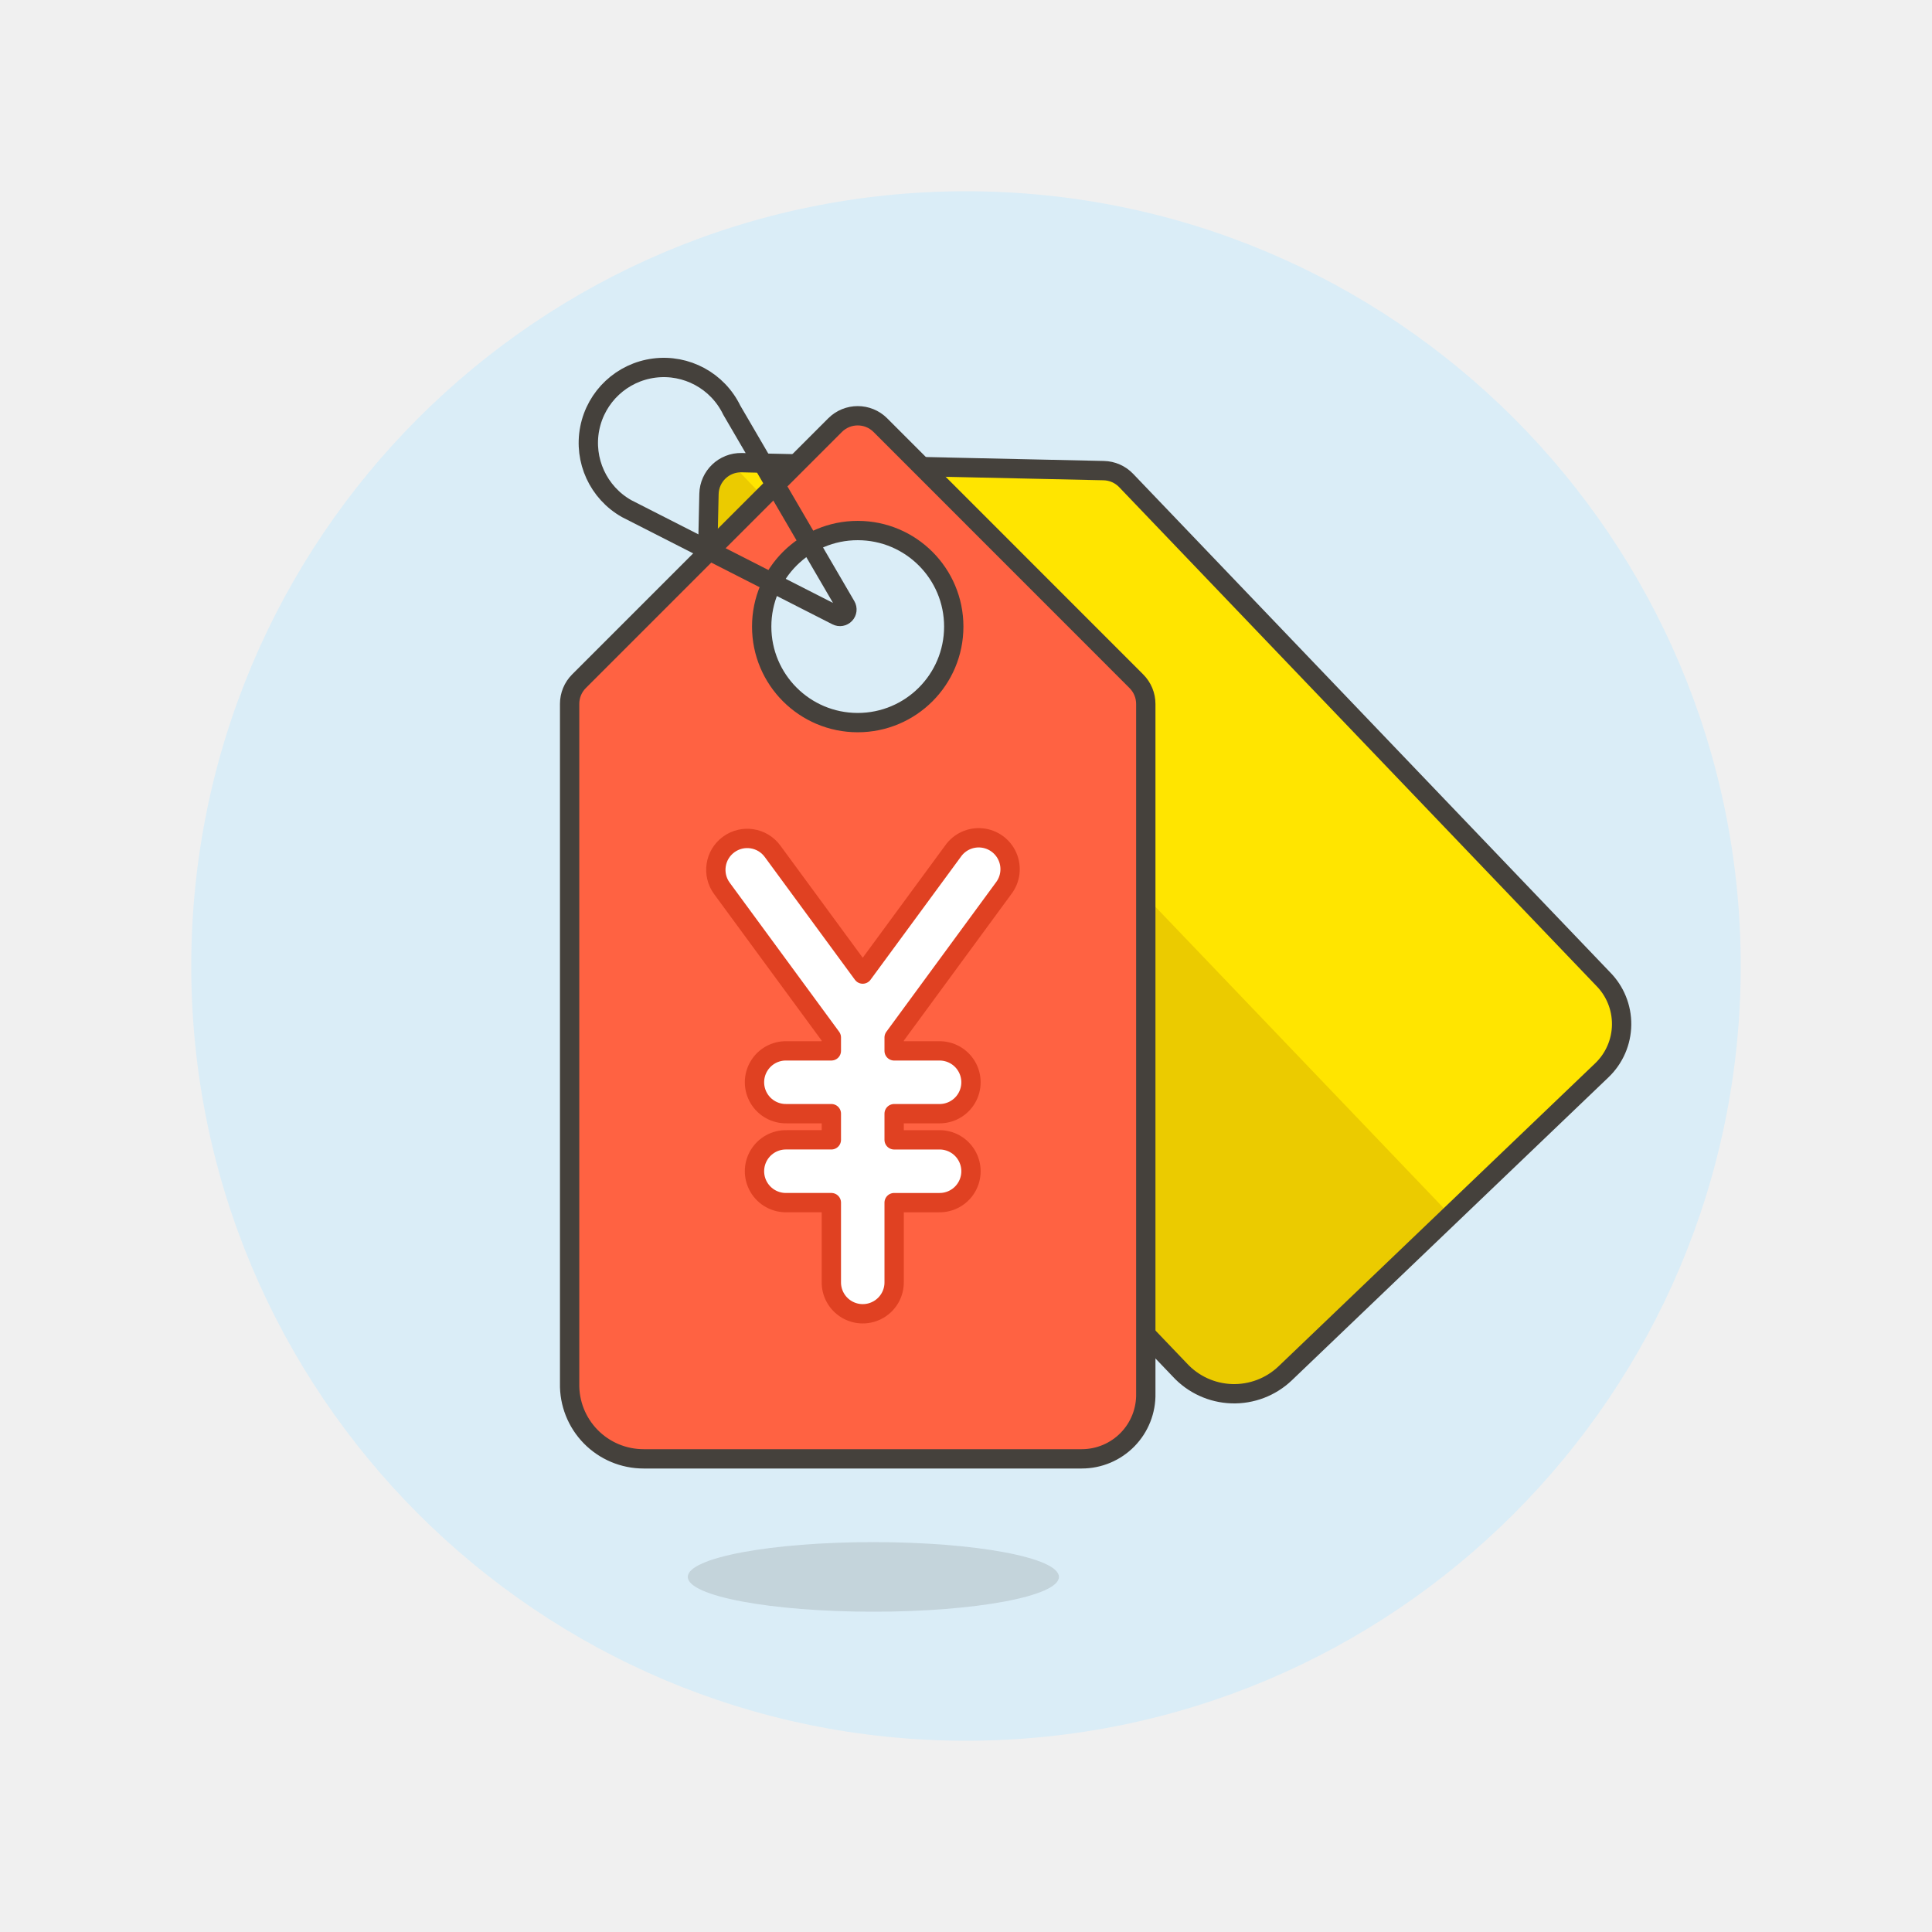
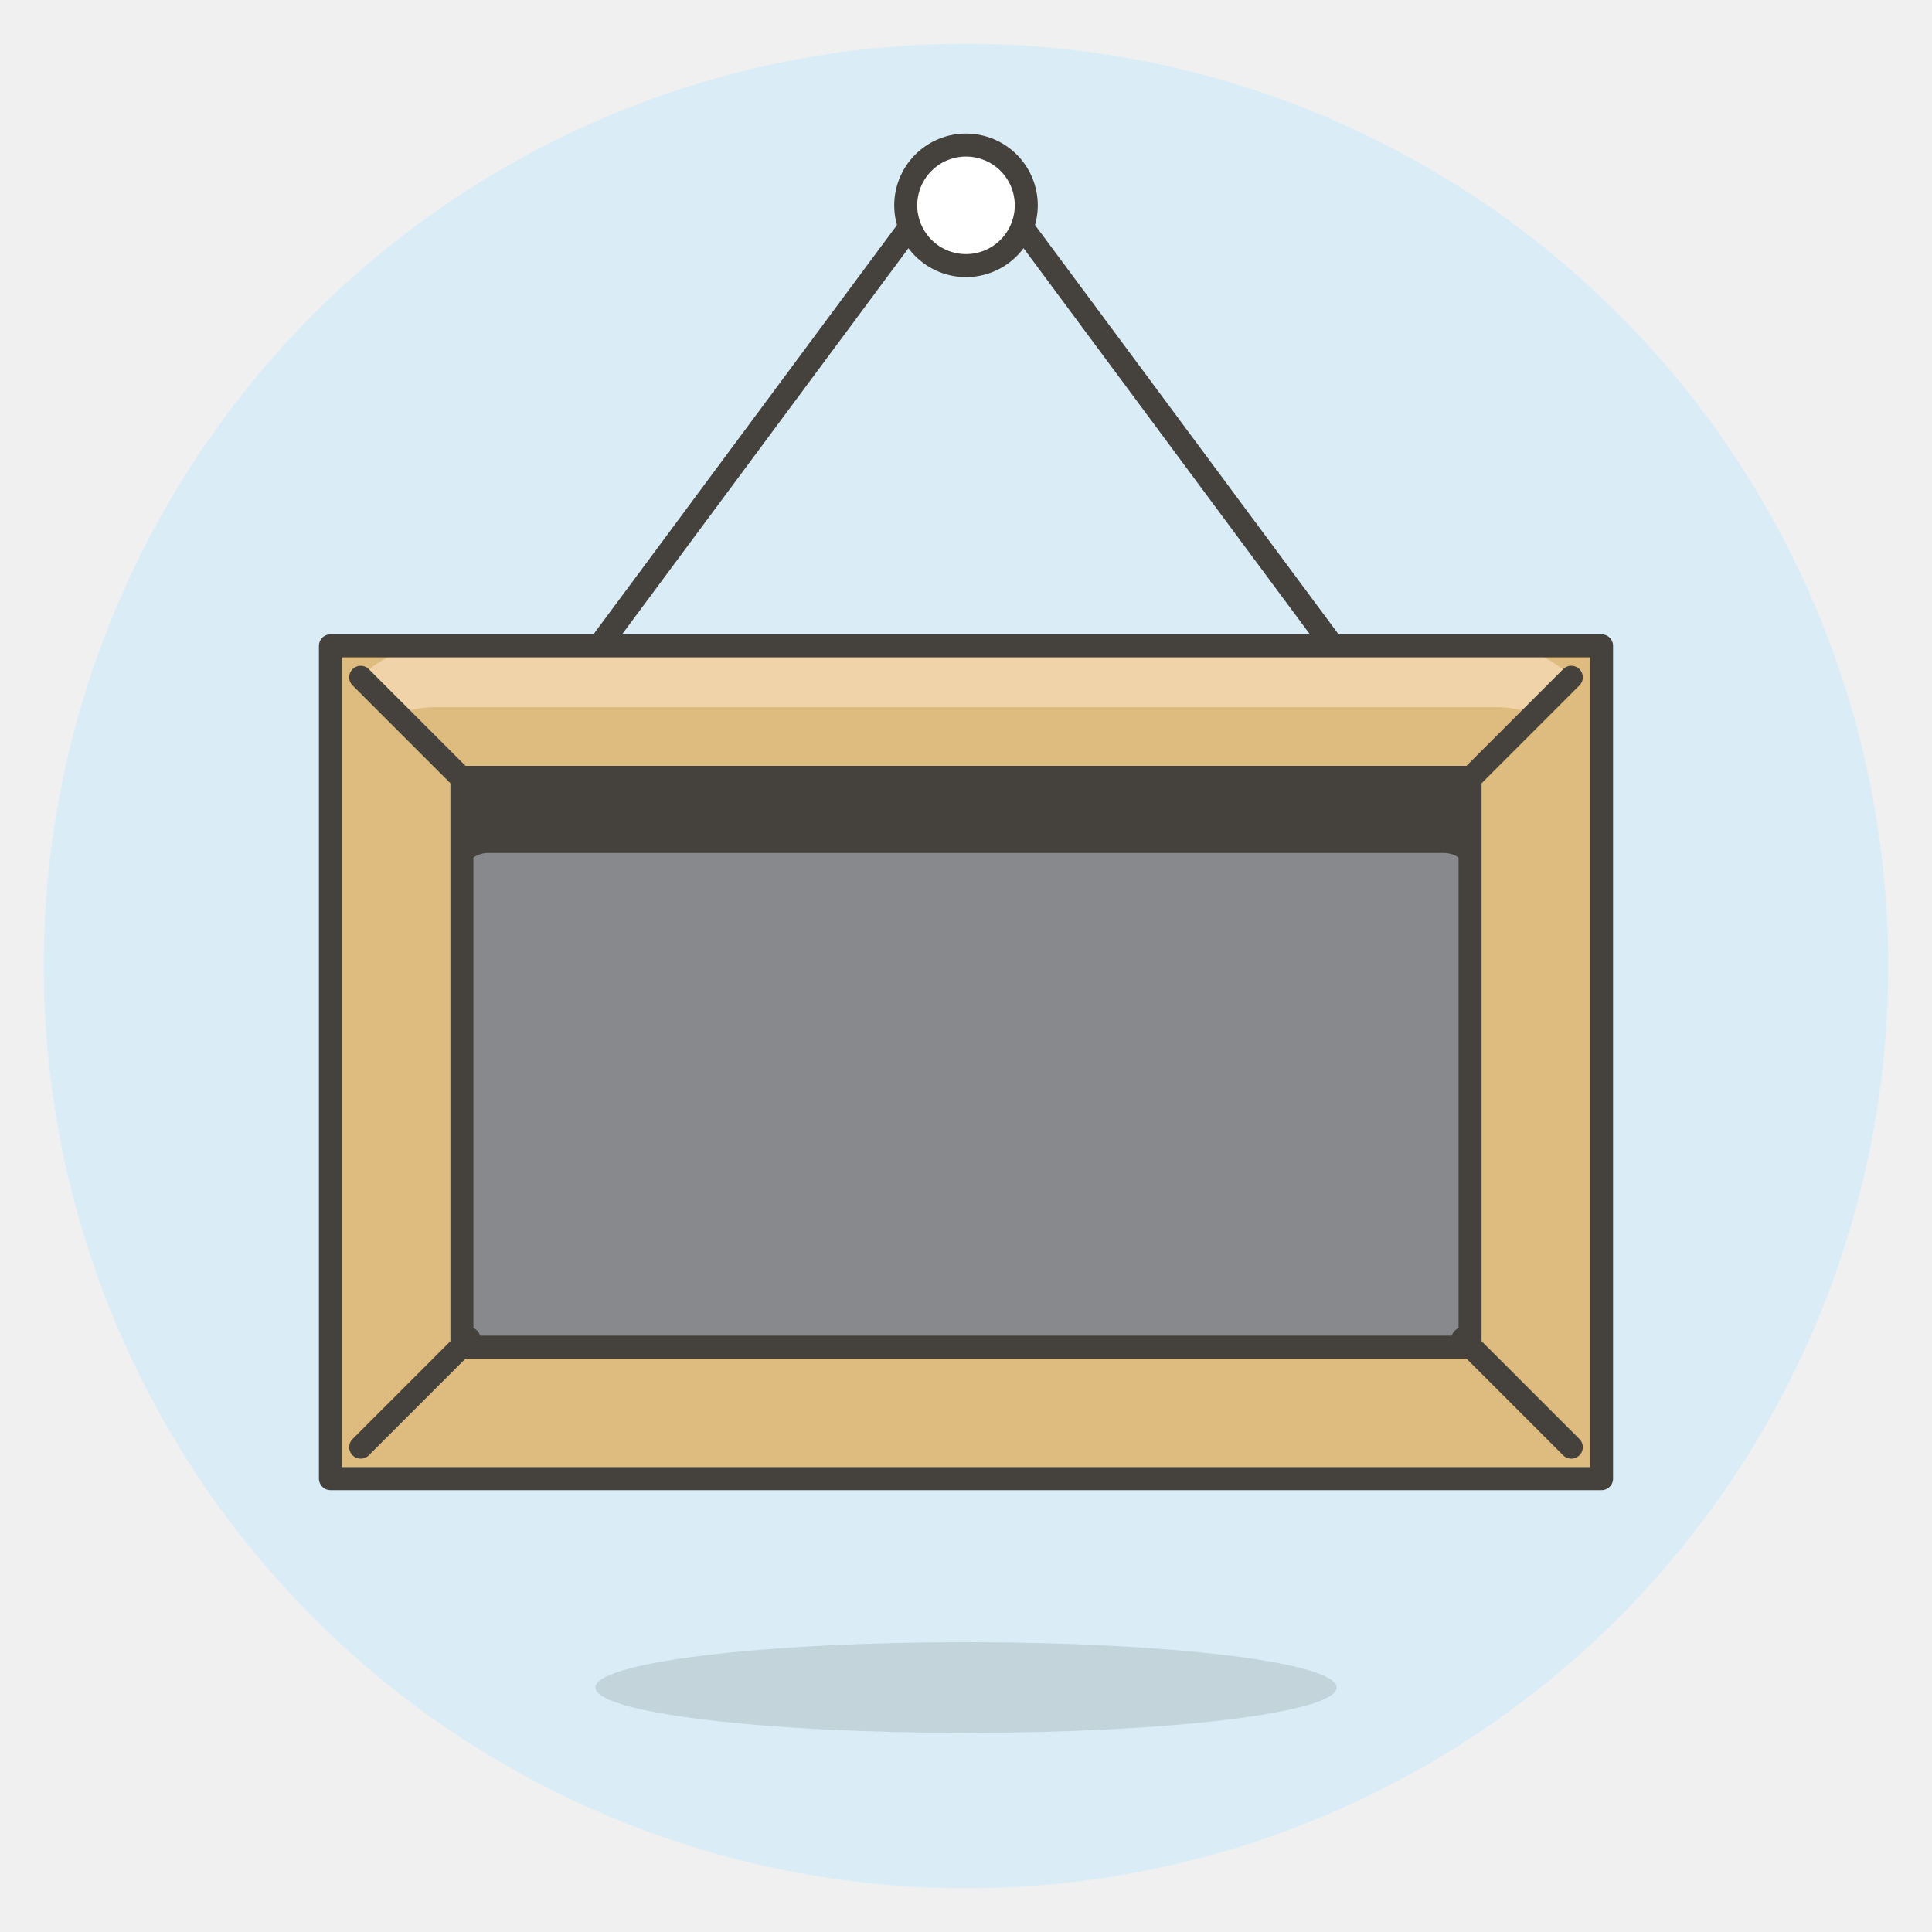
- <svg xmlns="http://www.w3.org/2000/svg" viewBox="-2.5 -2.5 500 500" id="Tags-Yen--Streamline-Ux" height="500" width="500">
-   <path d="M49.5 247.5a198 198 0 1 0 396 0 198 198 0 1 0 -396 0Z" fill="#daedf7" stroke="#daedf7" stroke-width="5" />
-   <path d="M189.446 117.236a8.286 8.286 0 0 0 -8.464 8.098l-2.059 93.704a8.252 8.252 0 0 0 2.292 5.91l121.572 127.042a19.137 19.137 0 0 0 27.339 0.906L412.068 274.478a16.578 16.578 0 0 0 0.257 -23.686L288.956 121.859A8.291 8.291 0 0 0 283.14 119.295Z" fill="#ffe500" stroke-width="5" />
-   <path d="m206.984 138.6 -20.067 -21.033a8.286 8.286 0 0 0 -5.94 7.762l-2.059 93.704a8.252 8.252 0 0 0 2.292 5.91l121.572 127.042a19.137 19.137 0 0 0 27.339 0.906l42.743 -40.907 -131.903 -137.877Z" fill="#ebcb00" stroke-width="5" />
-   <path d="M189.446 117.236a8.286 8.286 0 0 0 -8.464 8.098l-2.059 93.704a8.252 8.252 0 0 0 2.292 5.91l121.572 127.042a19.137 19.137 0 0 0 27.339 0.906L412.068 274.478a16.578 16.578 0 0 0 0.257 -23.686L288.956 121.859A8.291 8.291 0 0 0 283.14 119.295Z" fill="none" stroke="#45413c" stroke-linecap="round" stroke-linejoin="round" stroke-width="5" />
-   <path d="M225.334 107.524a8.291 8.291 0 0 0 -11.717 0L147.342 173.799a8.286 8.286 0 0 0 -2.425 5.861v175.839a19.132 19.132 0 0 0 19.127 19.548h113.424a16.573 16.573 0 0 0 16.563 -16.939V179.685a8.301 8.301 0 0 0 -2.421 -5.861Z" fill="#ff6242" stroke-width="5" />
-   <path d="M223.245 184.229a24.854 24.854 0 1 1 -3.757 -49.426 25.428 25.428 0 0 1 3.757 0.282l0.04 -29.066a8.281 8.281 0 0 0 -9.652 1.485L147.342 173.799a8.286 8.286 0 0 0 -2.425 5.861v175.839a19.132 19.132 0 0 0 19.127 19.548h59.172Z" fill="#ff6242" stroke-width="5" />
-   <path d="M225.334 107.524a8.291 8.291 0 0 0 -11.717 0L147.342 173.799a8.286 8.286 0 0 0 -2.425 5.861v175.839a19.132 19.132 0 0 0 19.127 19.548h113.424a16.573 16.573 0 0 0 16.563 -16.939V179.685a8.301 8.301 0 0 0 -2.421 -5.861Z" fill="none" stroke="#45413c" stroke-linecap="round" stroke-linejoin="round" stroke-width="5" />
-   <path d="M219.473 184.511a24.854 24.854 0 1 1 24.859 -24.854 24.849 24.849 0 0 1 -24.859 24.854Z" fill="#daedf7" stroke-width="5" />
-   <path d="M219.473 184.511a24.854 24.854 0 1 1 24.859 -24.854 24.849 24.849 0 0 1 -24.859 24.854Z" fill="none" stroke="#45413c" stroke-linecap="round" stroke-linejoin="round" stroke-width="5" />
-   <path d="M186.882 103.643a19.533 19.533 0 1 0 -27.225 25.483l54.41 27.72a1.802 1.802 0 0 0 2.376 -2.51Z" fill="none" stroke="#45413c" stroke-linecap="round" stroke-linejoin="round" stroke-width="5" />
-   <path d="M175.502 405.603a48.025 9.004 0 1 0 96.05 0 48.025 9.004 0 1 0 -96.05 0Z" fill="#45413c" opacity=".15" stroke-width="5" />
-   <path d="M257.222 227.403A8.123 8.123 0 1 0 244.124 217.8L220.77 249.589 197.431 217.8a8.123 8.123 0 1 0 -13.098 9.618l28.319 38.58v3.465h-11.563a8.128 8.128 0 1 0 0 16.251h11.563v6.772h-11.563a8.128 8.128 0 1 0 0 16.251h11.563V329.175a8.128 8.128 0 1 0 16.251 0v-20.434h11.558a8.128 8.128 0 1 0 0 -16.251h-11.558v-6.772h11.558a8.128 8.128 0 1 0 0 -16.251h-11.558v-3.465Z" fill="#ffffff" stroke="#e04122" stroke-linecap="round" stroke-linejoin="round" stroke-width="5" />
+ <svg xmlns="http://www.w3.org/2000/svg" width="420" height="420" viewBox="0 0 420 420" fill="none">
+   <path d="M12 210C12 262.513 32.861 312.875 69.993 350.007C107.125 387.139 157.487 408 210 408C262.513 408 312.875 387.139 350.007 350.007C387.139 312.875 408 262.513 408 210C408 157.487 387.139 107.125 350.007 69.993C312.875 32.861 262.513 12 210 12C157.487 12 107.125 32.861 69.993 69.993C32.861 107.125 12 157.487 12 210Z" fill="#DAEDF7" stroke="#DAEDF7" stroke-width="5" />
+   <path opacity="0.15" d="M129.424 366.851C129.424 369.466 137.913 371.974 153.024 373.823C168.135 375.672 188.63 376.711 210 376.711C231.37 376.711 251.865 375.672 266.976 373.823C282.087 371.974 290.576 369.466 290.576 366.851C290.576 364.235 282.087 361.727 266.976 359.878C251.865 358.029 231.37 356.99 210 356.99C188.63 356.99 168.135 358.029 153.024 359.878C137.913 361.727 129.424 364.235 129.424 366.851Z" fill="#45413C" />
+   <path d="M298.565 152.308L219.638 45.883C218.604 44.264 217.179 42.931 215.495 42.008C213.81 41.085 211.921 40.602 210 40.602C208.079 40.602 206.189 41.085 204.505 42.008C202.821 42.931 201.396 44.264 200.362 45.883L121.435 152.308" stroke="#45413C" stroke-width="5" stroke-linecap="round" stroke-linejoin="round" />
+   <path d="M71.831 140.398H348.164V321.444H71.831V140.398Z" fill="#DEBB7E" />
+   <path d="M325.3 140.398H94.7C91.665 140.393 88.661 140.995 85.862 142.168C83.064 143.341 80.528 145.062 78.404 147.229L86.448 155.273C89.079 154.252 91.877 153.73 94.7 153.733H325.3C328.123 153.73 330.921 154.252 333.552 155.273L341.596 147.229C339.472 145.062 336.936 143.341 334.138 142.168C331.339 140.995 328.335 140.393 325.3 140.398Z" fill="#F0D3A8" />
+   <path d="M71.831 140.398H348.164V321.444H71.831V140.398Z" stroke="#45413C" stroke-width="5" stroke-linecap="round" stroke-linejoin="round" />
+   <path d="M100.417 168.984H319.578V292.858H100.417V168.984Z" fill="#87898C" />
+   <path d="M313.866 168.984H106.134C104.618 168.984 103.164 169.587 102.092 170.659C101.019 171.731 100.417 173.185 100.417 174.702V191.141C100.417 189.624 101.019 188.17 102.092 187.098C103.164 186.026 104.618 185.423 106.134 185.423H313.866C315.382 185.423 316.836 186.026 317.909 187.098C318.981 188.17 319.583 189.624 319.583 191.141V174.702C319.583 173.185 318.981 171.731 317.909 170.659C316.836 169.587 315.382 168.984 313.866 168.984Z" fill="#45413C" />
+   <path d="M100.417 168.984H319.578V292.858H100.417V168.984Z" stroke="#45413C" stroke-width="5" stroke-linecap="round" stroke-linejoin="round" />
+   <path d="M318.024 170.801L341.586 147.239" stroke="#45413C" stroke-width="5" stroke-linecap="round" stroke-linejoin="round" />
+   <path d="M101.976 170.801L78.414 147.239" stroke="#45413C" stroke-width="5" stroke-linecap="round" stroke-linejoin="round" />
+   <path d="M318.024 291.042L341.586 314.603" stroke="#45413C" stroke-width="5" stroke-linecap="round" stroke-linejoin="round" />
+   <path d="M101.976 291.042L78.414 314.603" stroke="#45413C" stroke-width="5" stroke-linecap="round" stroke-linejoin="round" />
+   <path d="M196.897 44.635C196.897 48.11 198.278 51.443 200.735 53.9C203.192 56.358 206.525 57.738 210 57.738C213.475 57.738 216.808 56.358 219.265 53.9C221.722 51.443 223.103 48.11 223.103 44.635C223.103 41.16 221.722 37.828 219.265 35.37C216.808 32.913 213.475 31.533 210 31.533C206.525 31.533 203.192 32.913 200.735 35.37C198.278 37.828 196.897 41.16 196.897 44.635Z" fill="white" stroke="#45413C" stroke-width="5" stroke-linecap="round" stroke-linejoin="round" />
</svg>
